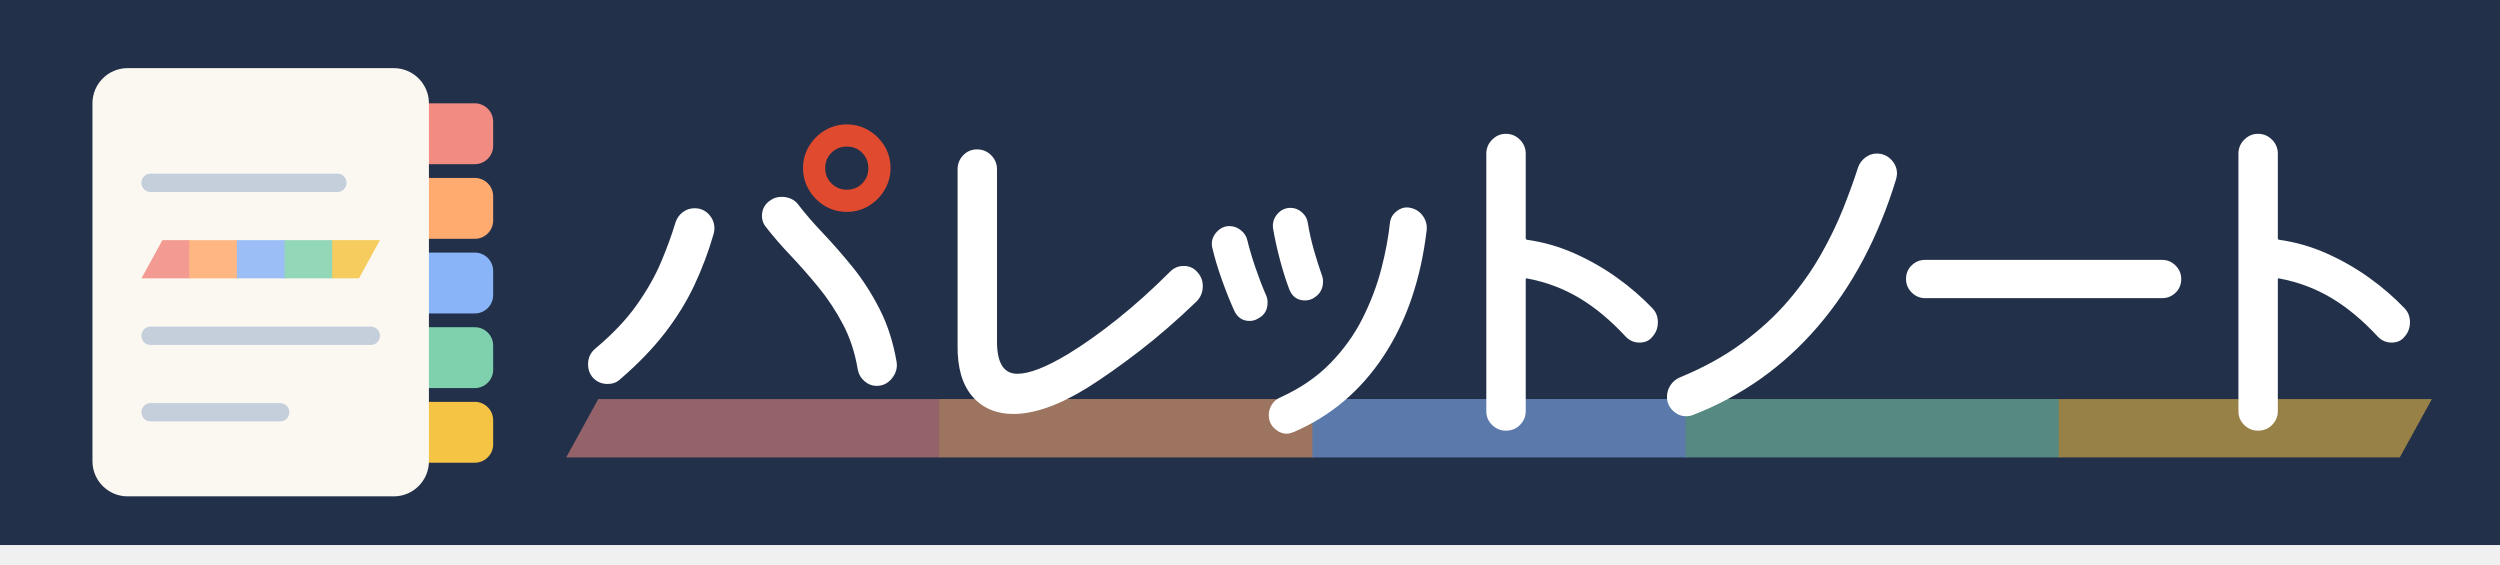
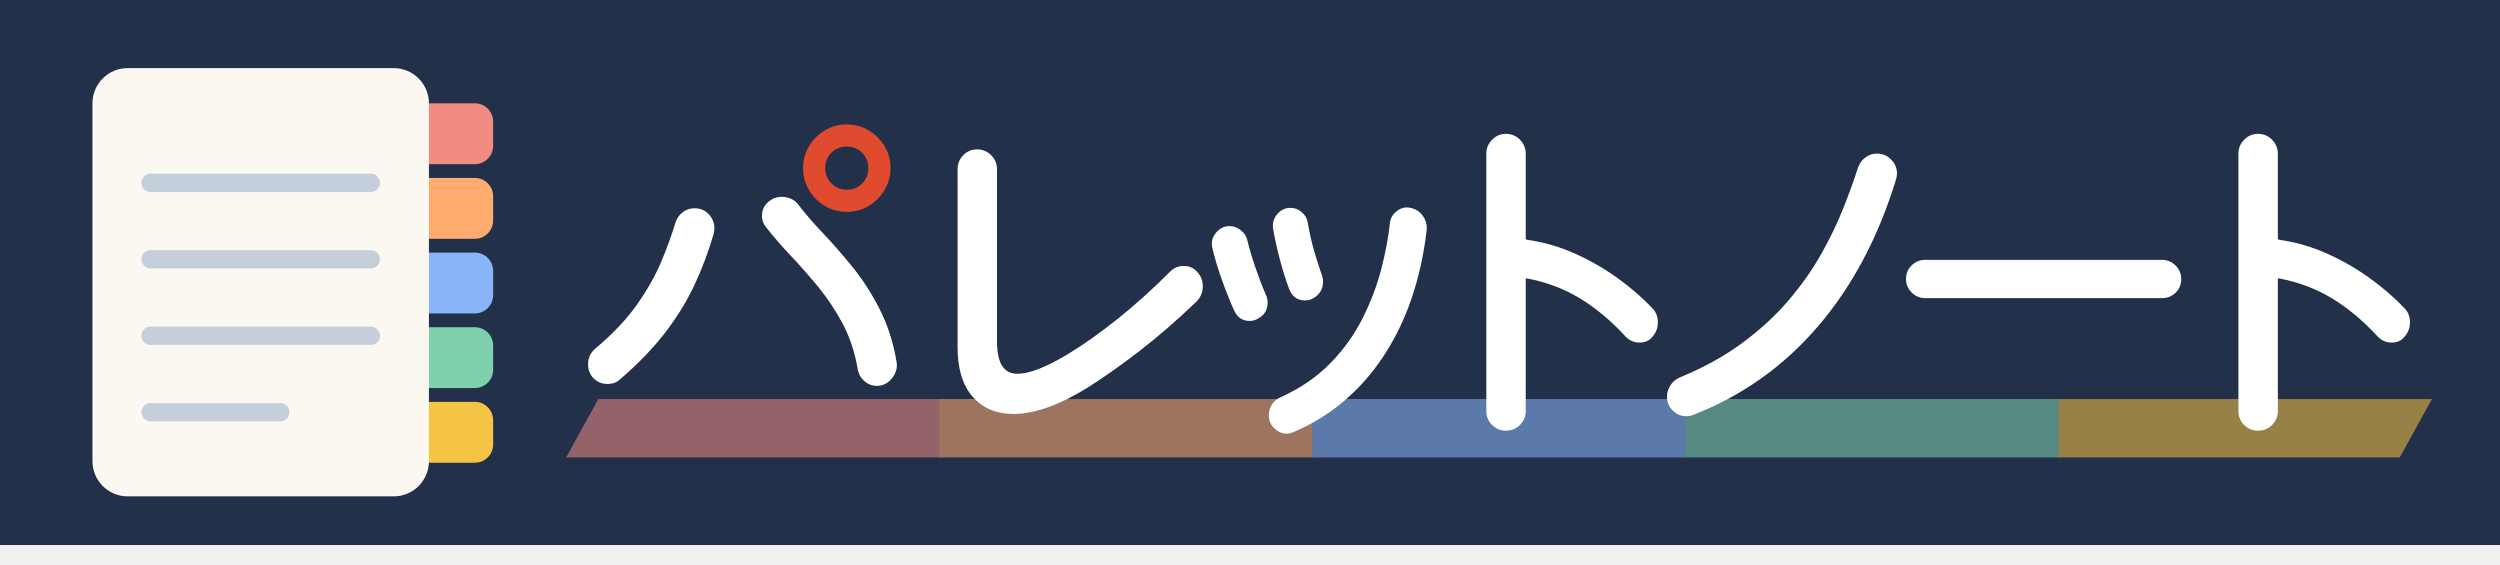
<svg xmlns="http://www.w3.org/2000/svg" viewBox="-38.0 -56.0 1027.476 232">
  <path fill="#22304A" d="M-78,-96 L1029.476,-96 L1029.476,168 L-78,168 L-78,-96 Z" />
  <path fill="#F28B82" d="M126.971,-13.543 L157.143,-13.543 C161.309,-13.543 164.686,-10.166 164.686,-6 L164.686,3.931 C164.686,8.097 161.309,11.474 157.143,11.474 L126.971,11.474 C122.806,11.474 119.429,8.097 119.429,3.931 L119.429,-6 C119.429,-10.166 122.806,-13.543 126.971,-13.543 Z" />
  <path fill="#FFAB70" d="M126.971,17.131 L157.143,17.131 C161.309,17.131 164.686,20.508 164.686,24.674 L164.686,34.606 C164.686,38.772 161.309,42.149 157.143,42.149 L126.971,42.149 C122.806,42.149 119.429,38.772 119.429,34.606 L119.429,24.674 C119.429,20.508 122.806,17.131 126.971,17.131 Z" />
  <path fill="#8AB4F8" d="M126.971,47.806 L157.143,47.806 C161.309,47.806 164.686,51.183 164.686,55.349 L164.686,65.28 C164.686,69.446 161.309,72.823 157.143,72.823 L126.971,72.823 C122.806,72.823 119.429,69.446 119.429,65.28 L119.429,55.349 C119.429,51.183 122.806,47.806 126.971,47.806 Z" />
  <path fill="#7FD1AE" d="M126.971,78.48 L157.143,78.48 C161.309,78.48 164.686,81.857 164.686,86.023 L164.686,95.954 C164.686,100.12 161.309,103.497 157.143,103.497 L126.971,103.497 C122.806,103.497 119.429,100.12 119.429,95.954 L119.429,86.023 C119.429,81.857 122.806,78.48 126.971,78.48 Z" />
  <path fill="#F6C445" d="M126.971,109.154 L157.143,109.154 C161.309,109.154 164.686,112.531 164.686,116.697 L164.686,126.629 C164.686,130.794 161.309,134.171 157.143,134.171 L126.971,134.171 C122.806,134.171 119.429,130.794 119.429,126.629 L119.429,116.697 C119.429,112.531 122.806,109.154 126.971,109.154 Z" />
  <path fill="#FBF8F1" d="M14.457,-28 L123.829,-28 C131.813,-28 138.286,-21.527 138.286,-13.543 L138.286,133.543 C138.286,141.527 131.813,148 123.829,148 L14.457,148 C6.473,148 0,141.527 0,133.543 L0,-13.543 C0,-21.527 6.473,-28 14.457,-28 Z" />
-   <path fill="#C5CFDB" d="M23.886,15.371 L100.672,15.371 C102.755,15.371 104.443,17.06 104.443,19.143 L104.443,19.143 C104.443,21.226 102.755,22.914 100.672,22.914 L23.886,22.914 C21.803,22.914 20.114,21.226 20.114,19.143 L20.114,19.143 C20.114,17.06 21.803,15.371 23.886,15.371 Z M23.886,78.229 L114.4,78.229 C116.483,78.229 118.171,79.917 118.171,82 L118.171,82 C118.171,84.083 116.483,85.771 114.4,85.771 L23.886,85.771 C21.803,85.771 20.114,84.083 20.114,82 L20.114,82 C20.114,79.917 21.803,78.229 23.886,78.229 Z M23.886,109.657 L77.138,109.657 C79.221,109.657 80.91,111.346 80.91,113.429 L80.91,113.429 C80.91,115.511 79.221,117.2 77.138,117.2 L23.886,117.2 C21.803,117.2 20.114,115.512 20.114,113.429 L20.114,113.429 C20.114,111.346 21.803,109.657 23.886,109.657 Z" />
-   <path fill="#F39B93" d="M28.743,42.7 L40.343,42.7 L40.343,58.4 L20.143,58.4 Z" />
-   <path fill="#FEB783" d="M39.743,42.7 L59.943,42.7 L59.943,58.4 L39.743,58.4 Z" />
-   <path fill="#9BBEF7" d="M59.343,42.7 L79.543,42.7 L79.543,58.4 L59.343,58.4 Z" />
-   <path fill="#92D7B8" d="M78.943,42.7 L99.143,42.7 L99.143,58.4 L78.943,58.4 Z" />
-   <path fill="#F7CC5F" d="M98.543,42.7 L118.143,42.7 L109.543,58.4 L98.543,58.4 Z" />
+   <path fill="#C5CFDB" d="M23.886,15.371 L114.4,15.371 C116.483,15.371 118.171,17.06 118.171,19.143 L118.171,19.143 C118.171,21.226 116.483,22.914 114.4,22.914 L23.886,22.914 C21.803,22.914 20.114,21.226 20.114,19.143 L20.114,19.143 C20.114,17.06 21.803,15.371 23.886,15.371 Z M23.886,46.8 L114.4,46.8 C116.483,46.8 118.171,48.488 118.171,50.571 L118.171,50.571 C118.171,52.654 116.483,54.343 114.4,54.343 L23.886,54.343 C21.803,54.343 20.114,52.654 20.114,50.571 L20.114,50.571 C20.114,48.488 21.803,46.8 23.886,46.8 Z M23.886,78.229 L114.4,78.229 C116.483,78.229 118.171,79.917 118.171,82 L118.171,82 C118.171,84.083 116.483,85.771 114.4,85.771 L23.886,85.771 C21.803,85.771 20.114,84.083 20.114,82 L20.114,82 C20.114,79.917 21.803,78.229 23.886,78.229 Z M23.886,109.657 L77.138,109.657 C79.221,109.657 80.91,111.346 80.91,113.429 L80.91,113.429 C80.91,115.511 79.221,117.2 77.138,117.2 L23.886,117.2 C21.803,117.2 20.114,115.512 20.114,113.429 L20.114,113.429 C20.114,111.346 21.803,109.657 23.886,109.657 Z" />
  <path fill="#946269" d="M207.886,108 L348.686,108 L348.686,132 L194.686,132 Z" />
  <path fill="#9C745F" d="M348.086,108 L501.986,108 L501.986,132 L348.086,132 Z" />
  <path fill="#5B79AA" d="M501.386,108 L655.386,108 L655.386,132 L501.386,132 Z" />
  <path fill="#558981" d="M654.786,108 L808.686,108 L808.686,132 L654.786,132 Z" />
  <path fill="#978147" d="M808.086,108 L961.486,108 L948.286,132 L808.086,132 Z" />
  <path fill="#FFFFFF" d="M322.345,101.586 Q319.848,101.586 317.898,99.87 Q315.947,98.153 315.479,95.501 Q313.762,85.202 309.315,76.775 Q304.868,68.349 299.094,61.326 Q293.32,54.304 287.625,48.296 Q281.929,42.289 277.56,36.671 Q276.155,34.954 276.155,32.77 Q276.155,29.025 279.432,26.996 Q280.993,25.904 283.333,25.904 Q285.05,25.904 286.688,26.606 Q288.327,27.308 289.419,28.869 Q293.476,34.174 299.406,40.416 Q305.336,46.658 311.5,54.226 Q317.664,61.795 322.579,71.391 Q327.495,80.988 329.523,93.004 Q329.991,96.125 327.807,98.856 Q325.622,101.586 322.345,101.586 Z M216.077,99.246 Q214.361,100.806 211.708,100.806 Q208.275,100.806 206.09,98.153 Q204.686,96.281 204.686,93.784 Q204.686,90.195 207.339,88.01 Q218.106,78.96 224.504,69.909 Q230.902,60.858 234.569,52.198 Q238.236,43.537 240.576,35.735 Q241.357,33.394 243.229,31.99 Q245.102,30.585 247.443,30.585 Q250.563,30.585 252.592,32.77 Q254.621,34.954 254.621,37.919 Q254.621,38.7 254.309,39.948 Q251.188,50.715 246.506,60.702 Q241.825,70.689 234.491,80.208 Q227.156,89.727 216.077,99.246 Z" />
  <path fill="#FFFFFF" d="M322.345,102.586 Q319.471,102.586 317.237,100.621 Q315.023,98.673 314.494,95.674 Q312.803,85.525 308.431,77.242 Q304.031,68.905 298.322,61.962 Q292.57,54.967 286.899,48.984 Q281.174,42.946 276.778,37.294 Q275.155,35.305 275.155,32.77 Q275.155,28.481 278.882,26.16 Q280.695,24.904 283.333,24.904 Q285.255,24.904 287.082,25.687 Q288.973,26.497 290.226,28.277 Q294.247,33.534 300.131,39.727 Q306.087,45.997 312.275,53.595 Q318.506,61.245 323.469,70.936 Q328.455,80.67 330.509,92.837 Q331.045,96.408 328.588,99.48 Q326.103,102.586 322.345,102.586 Z M216.739,99.995 Q214.739,101.806 211.708,101.806 Q207.803,101.806 205.318,98.789 Q205.304,98.772 205.29,98.753 Q203.686,96.614 203.686,93.784 Q203.686,89.723 206.703,87.238 Q217.364,78.277 223.687,69.332 Q230.023,60.369 233.648,51.808 Q237.294,43.197 239.619,35.447 Q239.623,35.433 239.628,35.418 Q240.507,32.781 242.629,31.19 Q244.769,29.585 247.443,29.585 Q251,29.585 253.325,32.089 Q255.621,34.562 255.621,37.919 Q255.621,38.823 255.279,40.191 Q255.274,40.209 255.269,40.226 Q252.126,51.069 247.412,61.127 Q242.684,71.213 235.283,80.818 Q227.889,90.414 216.739,99.995 Z M322.345,100.586 Q325.141,100.586 327.026,98.231 Q328.938,95.841 328.537,93.17 Q326.534,81.307 321.689,71.847 Q316.822,62.344 310.724,54.858 Q304.585,47.319 298.681,41.105 Q292.715,34.824 288.625,29.476 Q288.612,29.459 288.6,29.442 Q287.671,28.115 286.294,27.525 Q284.845,26.904 283.333,26.904 Q281.308,26.904 280.006,27.815 Q279.982,27.832 279.958,27.846 Q277.155,29.582 277.155,32.77 Q277.155,34.598 278.334,36.038 Q278.341,36.047 278.349,36.057 Q282.688,41.636 288.35,47.608 Q294.07,53.642 299.866,60.691 Q305.705,67.792 310.199,76.308 Q314.722,84.878 316.464,95.327 Q316.871,97.634 318.558,99.119 Q320.226,100.586 322.345,100.586 Z M215.404,98.506 Q215.415,98.496 215.425,98.487 Q226.427,89.035 233.699,79.598 Q240.966,70.166 245.601,60.278 Q250.245,50.37 253.343,39.688 Q253.621,38.571 253.621,37.919 Q253.621,35.347 251.859,33.45 Q250.127,31.585 247.443,31.585 Q245.435,31.585 243.829,32.79 Q242.212,34.002 241.53,36.037 Q239.174,43.885 235.49,52.588 Q231.78,61.347 225.32,70.486 Q218.848,79.642 207.974,88.782 Q205.686,90.667 205.686,93.784 Q205.686,95.935 206.877,97.535 Q208.758,99.806 211.708,99.806 Q213.974,99.806 215.404,98.506 Z" />
  <path fill="#E04A2F" d="M310.017,30.585 Q305.18,30.585 301.201,28.166 Q297.221,25.748 294.881,21.769 Q292.54,17.789 292.54,13.108 Q292.54,8.27 294.959,4.291 Q297.378,0.312 301.357,-2.029 Q305.336,-4.369 310.017,-4.369 Q314.855,-4.369 318.834,-1.951 Q322.813,0.468 325.154,4.369 Q327.495,8.27 327.495,13.108 Q327.495,17.789 325.154,21.769 Q322.813,25.748 318.834,28.166 Q314.855,30.585 310.017,30.585 Z M310.017,22.471 Q314.075,22.471 316.727,19.74 Q319.38,17.009 319.38,13.108 Q319.38,9.207 316.727,6.476 Q314.075,3.745 310.017,3.745 Q306.116,3.745 303.385,6.398 Q300.655,9.051 300.655,13.108 Q300.655,17.009 303.385,19.74 Q306.116,22.471 310.017,22.471 Z" />
  <path fill="#E04A2F" d="M310.017,31.085 Q305.04,31.085 300.941,28.594 Q296.854,26.11 294.45,22.022 Q292.04,17.925 292.04,13.108 Q292.04,8.13 294.532,4.032 Q297.016,-0.055 301.103,-2.46 Q305.2,-4.869 310.017,-4.869 Q314.995,-4.869 319.094,-2.378 Q323.178,0.105 325.583,4.112 Q327.995,8.132 327.995,13.108 Q327.995,17.925 325.585,22.022 Q323.18,26.11 319.094,28.594 Q314.995,31.085 310.017,31.085 Z M310.017,30.085 Q314.715,30.085 318.574,27.739 Q322.446,25.386 324.723,21.515 Q326.995,17.653 326.995,13.108 Q326.995,8.409 324.725,4.627 Q322.448,0.831 318.574,-1.523 Q314.715,-3.869 310.017,-3.869 Q305.472,-3.869 301.61,-1.598 Q297.739,0.679 295.386,4.551 Q293.04,8.411 293.04,13.108 Q293.04,17.653 295.312,21.515 Q297.589,25.386 301.46,27.739 Q305.32,30.085 310.017,30.085 Z M310.017,22.971 Q305.909,22.971 303.032,20.093 Q300.155,17.216 300.155,13.108 Q300.155,8.839 303.037,6.039 Q305.913,3.245 310.017,3.245 Q314.286,3.245 317.086,6.128 Q319.88,9.004 319.88,13.108 Q319.88,17.212 317.086,20.088 Q314.286,22.971 310.017,22.971 Z M310.017,21.971 Q313.863,21.971 316.369,19.392 Q318.88,16.806 318.88,13.108 Q318.88,9.41 316.369,6.824 Q313.863,4.245 310.017,4.245 Q306.319,4.245 303.734,6.757 Q301.155,9.262 301.155,13.108 Q301.155,16.802 303.739,19.386 Q306.323,21.971 310.017,21.971 Z" />
  <path fill="#FFFFFF" d="M408.366,102.523 Q399.783,107.828 392.293,110.481 Q384.803,113.134 378.561,113.134 Q368.262,113.134 362.332,106.19 Q356.402,99.246 356.558,85.982 L356.558,13.576 Q356.558,10.611 358.587,8.505 Q360.616,6.398 363.581,6.398 Q366.545,6.398 368.652,8.505 Q370.759,10.611 370.759,13.576 L370.759,84.421 Q370.759,98.622 380.122,98.622 Q387.768,98.622 401.5,90.351 Q411.019,84.577 421.864,75.917 Q432.709,67.256 443.633,56.333 Q445.661,54.304 448.47,54.304 Q451.591,54.304 453.464,56.645 Q455.336,58.674 455.336,61.638 Q455.336,64.915 452.995,67.256 Q440.98,78.804 429.51,87.62 Q418.041,96.437 408.366,102.523 Z" />
  <path fill="#FFFFFF" d="M408.892,103.373 Q400.218,108.735 392.627,111.424 Q384.975,114.134 378.561,114.134 Q367.801,114.134 361.572,106.839 Q355.398,99.61 355.559,85.97 L355.558,13.576 Q355.558,10.208 357.867,7.811 Q360.19,5.398 363.581,5.398 Q366.96,5.398 369.359,7.797 Q371.759,10.197 371.759,13.576 L371.759,84.421 Q371.759,97.622 380.122,97.622 Q387.49,97.622 400.984,89.494 Q410.445,83.756 421.24,75.135 Q432.042,66.51 442.925,55.626 Q445.247,53.304 448.47,53.304 Q452.053,53.304 454.222,55.993 Q456.336,58.301 456.336,61.638 Q456.336,65.33 453.703,67.963 Q441.633,79.563 430.12,88.413 Q418.613,97.258 408.898,103.369 Z M407.834,101.676 Q407.837,101.674 407.84,101.672 Q417.473,95.612 428.901,86.827 Q440.327,78.044 452.288,66.549 Q454.336,64.501 454.336,61.638 Q454.336,59.065 452.729,57.323 Q452.705,57.297 452.683,57.27 Q451.11,55.304 448.47,55.304 Q446.075,55.304 444.34,57.04 Q433.377,68.003 422.488,76.698 Q411.592,85.399 402.016,91.208 Q388.046,99.622 380.122,99.622 Q369.759,99.622 369.759,84.421 L369.759,13.576 Q369.759,11.025 367.945,9.212 Q366.131,7.398 363.581,7.398 Q361.041,7.398 359.307,9.198 Q357.558,11.014 357.558,13.576 L357.558,85.994 Q357.407,98.882 363.093,105.54 Q368.723,112.134 378.561,112.134 Q384.631,112.134 391.959,109.539 Q399.346,106.922 407.834,101.676 Z" />
  <path fill="#FFFFFF" d="M493.356,120.624 Q492.732,120.78 492.186,121.014 Q491.64,121.248 490.859,121.248 Q488.519,121.248 486.49,119.376 Q484.461,117.503 484.461,114.538 Q484.461,112.51 485.632,110.715 Q486.802,108.921 488.831,108.14 Q501.159,102.523 509.507,93.94 Q517.856,85.358 522.927,75.215 Q527.999,65.072 530.651,54.85 Q533.304,44.629 534.24,35.735 Q534.552,33.082 536.815,31.443 Q539.078,29.805 541.575,30.429 Q544.383,31.053 546.022,33.394 Q547.66,35.735 547.348,38.544 Q543.759,68.661 529.793,89.805 Q515.827,110.949 493.356,120.624 Z M501.002,65.852 Q499.754,66.476 498.35,66.476 Q494.448,66.476 492.888,62.731 Q490.859,57.425 489.065,50.715 Q487.27,44.005 486.178,37.607 Q485.866,34.798 487.738,32.614 Q489.611,30.429 492.42,30.429 Q494.605,30.429 496.399,31.99 Q498.194,33.55 498.506,35.735 Q499.442,41.508 501.08,47.204 Q502.719,52.9 504.279,57.269 Q504.748,58.362 504.748,59.766 Q504.748,63.823 501.002,65.852 Z M478.688,73.966 Q477.283,74.902 475.567,74.902 Q471.978,74.902 470.261,71.469 Q467.764,66.008 465.19,58.83 Q462.615,51.651 461.211,45.566 Q461.054,45.098 461.054,44.161 Q461.054,41.821 462.927,39.87 Q464.8,37.919 467.296,37.919 Q469.481,37.919 471.354,39.402 Q473.226,40.884 473.694,43.069 Q474.943,48.218 477.049,54.382 Q479.156,60.546 481.341,65.54 Q481.965,66.788 481.965,68.349 Q481.965,72.25 478.688,73.966 Z" />
  <path fill="#FFFFFF" d="M493.599,121.594 Q493.052,121.731 492.58,121.933 Q491.845,122.248 490.859,122.248 Q488.128,122.248 485.812,120.111 Q483.461,117.941 483.461,114.538 Q483.461,112.212 484.794,110.169 Q486.133,108.116 488.443,107.218 Q500.582,101.682 508.79,93.243 Q517.03,84.772 522.033,74.767 Q527.057,64.718 529.683,54.599 Q532.317,44.45 533.246,35.63 Q533.611,32.529 536.229,30.633 Q538.863,28.726 541.804,29.456 Q544.984,30.167 546.841,32.821 Q548.696,35.47 548.342,38.654 Q544.724,69.014 530.628,90.356 Q516.497,111.75 493.752,121.543 Q493.677,121.575 493.599,121.594 Z M493.033,119.675 Q515.18,110.115 528.959,89.254 Q542.794,68.307 546.354,38.433 Q546.625,35.999 545.203,33.967 Q543.787,31.945 541.358,31.405 Q541.345,31.402 541.332,31.399 Q539.287,30.888 537.402,32.253 Q535.494,33.635 535.235,35.839 Q534.291,44.808 531.619,55.102 Q528.94,65.425 523.821,75.662 Q518.681,85.944 510.224,94.637 Q501.744,103.355 489.245,109.05 Q489.218,109.063 489.19,109.074 Q487.463,109.738 486.469,111.261 Q485.461,112.807 485.461,114.538 Q485.461,117.065 487.168,118.641 Q488.91,120.248 490.859,120.248 Q491.434,120.248 491.792,120.095 Q492.376,119.845 493.033,119.675 Z M479.198,74.828 Q477.559,75.902 475.567,75.902 Q471.36,75.902 469.367,71.917 Q469.359,71.901 469.352,71.885 Q466.837,66.385 464.248,59.167 Q461.662,51.958 460.245,45.831 Q460.054,45.216 460.054,44.161 Q460.054,41.418 462.206,39.177 Q464.373,36.919 467.296,36.919 Q469.829,36.919 471.974,38.618 Q474.123,40.319 474.669,42.846 Q475.906,47.946 477.996,54.059 Q480.084,60.169 482.247,65.116 Q482.965,66.567 482.965,68.349 Q482.965,72.827 479.198,74.828 Z M501.45,66.746 Q499.99,67.476 498.35,67.476 Q493.782,67.476 491.965,63.115 Q491.959,63.102 491.954,63.088 Q489.907,57.734 488.099,50.974 Q486.292,44.219 485.192,37.776 Q485.187,37.747 485.184,37.718 Q484.824,34.477 486.979,31.963 Q489.151,29.429 492.42,29.429 Q494.979,29.429 497.055,31.235 Q499.131,33.04 499.496,35.593 Q500.419,41.289 502.042,46.928 Q503.666,52.575 505.211,56.905 Q505.748,58.175 505.748,59.766 Q505.748,64.419 501.479,66.731 Q501.464,66.739 501.45,66.746 Z M478.133,73.134 Q478.177,73.105 478.224,73.08 Q480.965,71.645 480.965,68.349 Q480.965,67.024 480.446,65.987 Q480.435,65.964 480.424,65.94 Q478.223,60.909 476.103,54.706 Q473.982,48.498 472.722,43.305 Q472.719,43.292 472.716,43.278 Q472.324,41.445 470.733,40.186 Q469.133,38.919 467.296,38.919 Q465.226,38.919 463.648,40.562 Q462.054,42.223 462.054,44.161 Q462.054,44.935 462.159,45.249 Q462.174,45.294 462.185,45.341 Q463.576,51.369 466.131,58.492 Q468.688,65.62 471.163,71.037 Q472.604,73.902 475.567,73.902 Q476.981,73.902 478.133,73.134 Z M500.541,64.965 Q503.748,63.22 503.748,59.766 Q503.748,58.567 503.36,57.663 Q503.348,57.635 503.338,57.606 Q501.767,53.207 500.119,47.481 Q498.464,41.728 497.516,35.876 Q497.256,34.06 495.743,32.744 Q494.231,31.429 492.42,31.429 Q490.071,31.429 488.498,33.265 Q486.917,35.109 487.169,37.469 Q488.253,43.807 490.031,50.457 Q491.81,57.108 493.817,62.36 Q495.122,65.476 498.35,65.476 Q499.51,65.476 500.541,64.965 Z" />
  <path fill="#FFFFFF" d="M640.337,71.313 Q642.365,73.342 642.365,76.463 Q642.365,79.584 640.337,81.769 Q638.776,83.797 635.811,83.797 Q633.002,83.797 630.974,81.769 Q621.455,71.469 611.468,65.54 Q601.481,59.61 589.621,57.425 L589.309,57.425 Q588.061,57.425 588.061,58.674 L588.061,112.978 Q588.061,115.787 586.032,117.893 Q584.004,120 580.883,120 Q578.074,120 575.967,117.971 Q573.861,115.943 573.861,112.978 L573.861,7.178 Q573.861,4.213 575.967,2.107 Q578.074,0 580.883,0 Q583.848,0 585.954,2.107 Q588.061,4.213 588.061,7.178 L588.061,42.133 Q588.061,43.225 589.465,43.537 Q599.452,44.941 608.737,49.077 Q618.022,53.212 626.058,58.986 Q634.095,64.759 640.337,71.313 Z" />
  <path fill="#FFFFFF" d="M643.365,76.463 Q643.365,79.953 641.101,82.415 Q639.242,84.797 635.811,84.797 Q632.588,84.797 630.267,82.476 Q630.253,82.462 630.24,82.447 Q620.819,72.255 610.957,66.4 Q601.162,60.583 589.53,58.425 L589.309,58.425 Q589.061,58.425 589.061,58.674 L589.061,112.978 Q589.061,116.19 586.753,118.587 Q584.429,121 580.883,121 Q577.671,121 575.274,118.692 Q572.861,116.368 572.861,112.978 L572.861,7.178 Q572.861,3.799 575.26,1.4 Q577.66,-1 580.883,-1 Q584.262,-1 586.661,1.4 Q589.061,3.799 589.061,7.178 L589.061,42.133 Q589.061,42.414 589.647,42.553 Q599.75,43.98 609.144,48.163 Q618.522,52.34 626.642,58.174 Q634.75,63.999 641.053,70.616 Q643.365,72.935 643.365,76.463 Z M639.63,72.021 Q639.621,72.012 639.612,72.003 Q633.435,65.517 625.475,59.798 Q617.522,54.084 608.33,49.99 Q599.174,45.912 589.326,44.527 Q589.287,44.522 589.248,44.513 Q587.061,44.027 587.061,42.133 L587.061,7.178 Q587.061,4.627 585.247,2.814 Q583.434,1 580.883,1 Q578.488,1 576.674,2.814 Q574.861,4.627 574.861,7.178 L574.861,112.978 Q574.861,115.517 576.661,117.251 Q578.477,119 580.883,119 Q583.578,119 585.312,117.2 Q587.061,115.384 587.061,112.978 L587.061,58.674 Q587.061,56.425 589.309,56.425 L589.621,56.425 Q589.713,56.425 589.803,56.442 Q601.838,58.659 611.979,64.68 Q622.083,70.679 631.694,81.075 Q633.426,82.797 635.811,82.797 Q638.284,82.797 639.544,81.159 Q639.572,81.122 639.604,81.088 Q641.365,79.191 641.365,76.463 Q641.365,73.756 639.63,72.021 Z" />
  <path fill="#FFFFFF" d="M657.474,113.602 Q656.381,114.07 654.977,114.07 Q652.324,114.07 650.217,112.042 Q648.111,110.013 648.111,107.048 Q648.111,104.863 649.359,102.913 Q650.607,100.962 652.792,100.026 Q667.617,93.94 678.774,85.67 Q689.931,77.399 697.89,68.036 Q705.848,58.674 711.31,48.999 Q716.771,39.324 720.438,30.117 Q724.106,20.91 726.602,13.108 Q727.383,10.923 729.255,9.519 Q731.128,8.114 733.312,8.114 Q736.433,8.114 738.54,10.299 Q740.646,12.484 740.646,15.293 Q740.646,16.073 740.334,17.321 Q729.411,53.056 708.345,77.555 Q687.278,102.055 657.474,113.602 Z" />
  <path fill="#FFFFFF" d="M654.977,115.07 Q651.921,115.07 649.524,112.762 Q647.111,110.438 647.111,107.048 Q647.111,104.571 648.517,102.374 Q649.931,100.164 652.398,99.107 Q667.121,93.063 678.178,84.866 Q689.244,76.664 697.128,67.389 Q705.024,58.099 710.439,48.507 Q715.867,38.891 719.509,29.747 Q723.164,20.573 725.65,12.803 Q725.655,12.787 725.661,12.772 Q726.542,10.304 728.655,8.719 Q730.794,7.114 733.312,7.114 Q736.858,7.114 739.26,9.605 Q741.646,12.08 741.646,15.293 Q741.646,16.196 741.305,17.564 Q741.298,17.589 741.291,17.614 Q730.306,53.549 709.103,78.207 Q687.879,102.89 657.851,114.528 Q656.576,115.07 654.977,115.07 Z M657.08,112.683 Q657.096,112.676 657.112,112.67 Q686.684,101.213 707.587,76.903 Q728.509,52.572 739.37,17.054 Q739.646,15.943 739.646,15.293 Q739.646,12.887 737.82,10.993 Q736.008,9.114 733.312,9.114 Q731.461,9.114 729.855,10.319 Q728.23,11.538 727.549,13.429 Q725.044,21.258 721.367,30.487 Q717.675,39.757 712.18,49.49 Q706.672,59.248 698.652,68.684 Q690.619,78.134 679.369,86.473 Q668.112,94.818 653.186,100.945 Q651.284,101.76 650.201,103.452 Q649.111,105.156 649.111,107.048 Q649.111,109.588 650.911,111.321 Q652.727,113.07 654.977,113.07 Q656.176,113.07 657.08,112.683 Z" />
  <path fill="#FFFFFF" d="M850.6,65.54 L753.227,65.54 Q750.418,65.54 748.389,63.511 Q746.361,61.482 746.361,58.674 Q746.361,55.709 748.389,53.758 Q750.418,51.808 753.227,51.808 L850.6,51.808 Q853.409,51.808 855.437,53.836 Q857.466,55.865 857.466,58.674 Q857.466,61.638 855.437,63.589 Q853.409,65.54 850.6,65.54 Z" />
  <path fill="#FFFFFF" d="M850.6,66.54 L753.227,66.54 Q750.004,66.54 747.682,64.218 Q745.361,61.897 745.361,58.674 Q745.361,55.283 747.696,53.037 Q750.015,50.808 753.227,50.808 L850.6,50.808 Q853.823,50.808 856.145,53.129 Q858.466,55.451 858.466,58.674 Q858.466,62.064 856.131,64.31 Q853.812,66.54 850.6,66.54 Z M850.6,64.54 Q853.006,64.54 854.744,62.868 Q856.466,61.213 856.466,58.674 Q856.466,56.279 854.73,54.543 Q852.995,52.808 850.6,52.808 L753.227,52.808 Q750.821,52.808 749.082,54.479 Q747.361,56.134 747.361,58.674 Q747.361,61.068 749.096,62.804 Q750.832,64.54 753.227,64.54 Z" />
  <path fill="#FFFFFF" d="M949.447,71.313 Q951.476,73.342 951.476,76.463 Q951.476,79.584 949.447,81.769 Q947.887,83.797 944.922,83.797 Q942.113,83.797 940.084,81.769 Q930.565,71.469 920.578,65.54 Q910.591,59.61 898.732,57.425 L898.42,57.425 Q897.171,57.425 897.171,58.674 L897.171,112.978 Q897.171,115.787 895.143,117.893 Q893.114,120 889.993,120 Q887.184,120 885.078,117.971 Q882.971,115.943 882.971,112.978 L882.971,7.178 Q882.971,4.213 885.078,2.107 Q887.184,0 889.993,0 Q892.958,0 895.065,2.107 Q897.171,4.213 897.171,7.178 L897.171,42.133 Q897.171,43.225 898.576,43.537 Q908.563,44.941 917.848,49.077 Q927.132,53.212 935.169,58.986 Q943.205,64.759 949.447,71.313 Z" />
  <path fill="#FFFFFF" d="M952.476,76.463 Q952.476,79.953 950.211,82.415 Q948.352,84.797 944.922,84.797 Q941.699,84.797 939.377,82.476 Q939.363,82.462 939.35,82.447 Q929.93,72.255 920.068,66.4 Q910.272,60.583 898.64,58.425 L898.42,58.425 Q898.171,58.425 898.171,58.674 L898.171,112.978 Q898.171,116.19 895.863,118.587 Q893.539,121 889.993,121 Q886.781,121 884.384,118.692 Q881.971,116.368 881.971,112.978 L881.971,7.178 Q881.971,3.799 884.371,1.4 Q886.77,-1 889.993,-1 Q893.372,-1 895.772,1.4 Q898.171,3.799 898.171,7.178 L898.171,42.133 Q898.171,42.414 898.757,42.553 Q908.861,43.98 918.254,48.163 Q927.633,52.34 935.752,58.174 Q943.854,63.994 950.154,70.606 Q950.163,70.615 950.171,70.624 Q952.476,72.941 952.476,76.463 Z M948.74,72.021 Q948.731,72.012 948.723,72.003 Q942.546,65.517 934.585,59.798 Q926.632,54.084 917.441,49.99 Q908.284,45.912 898.437,44.527 Q898.397,44.522 898.359,44.513 Q896.171,44.027 896.171,42.133 L896.171,7.178 Q896.171,4.627 894.358,2.814 Q892.544,1 889.993,1 Q887.599,1 885.785,2.814 Q883.971,4.627 883.971,7.178 L883.971,112.978 Q883.971,115.517 885.771,117.251 Q887.588,119 889.993,119 Q892.689,119 894.422,117.2 Q896.171,115.384 896.171,112.978 L896.171,58.674 Q896.171,56.425 898.42,56.425 L898.732,56.425 Q898.823,56.425 898.913,56.442 Q910.948,58.659 921.089,64.68 Q931.194,70.68 940.805,81.075 Q942.536,82.797 944.922,82.797 Q947.394,82.797 948.654,81.159 Q948.683,81.122 948.714,81.088 Q950.476,79.191 950.476,76.463 Q950.476,73.756 948.74,72.021 Z" />
</svg>
